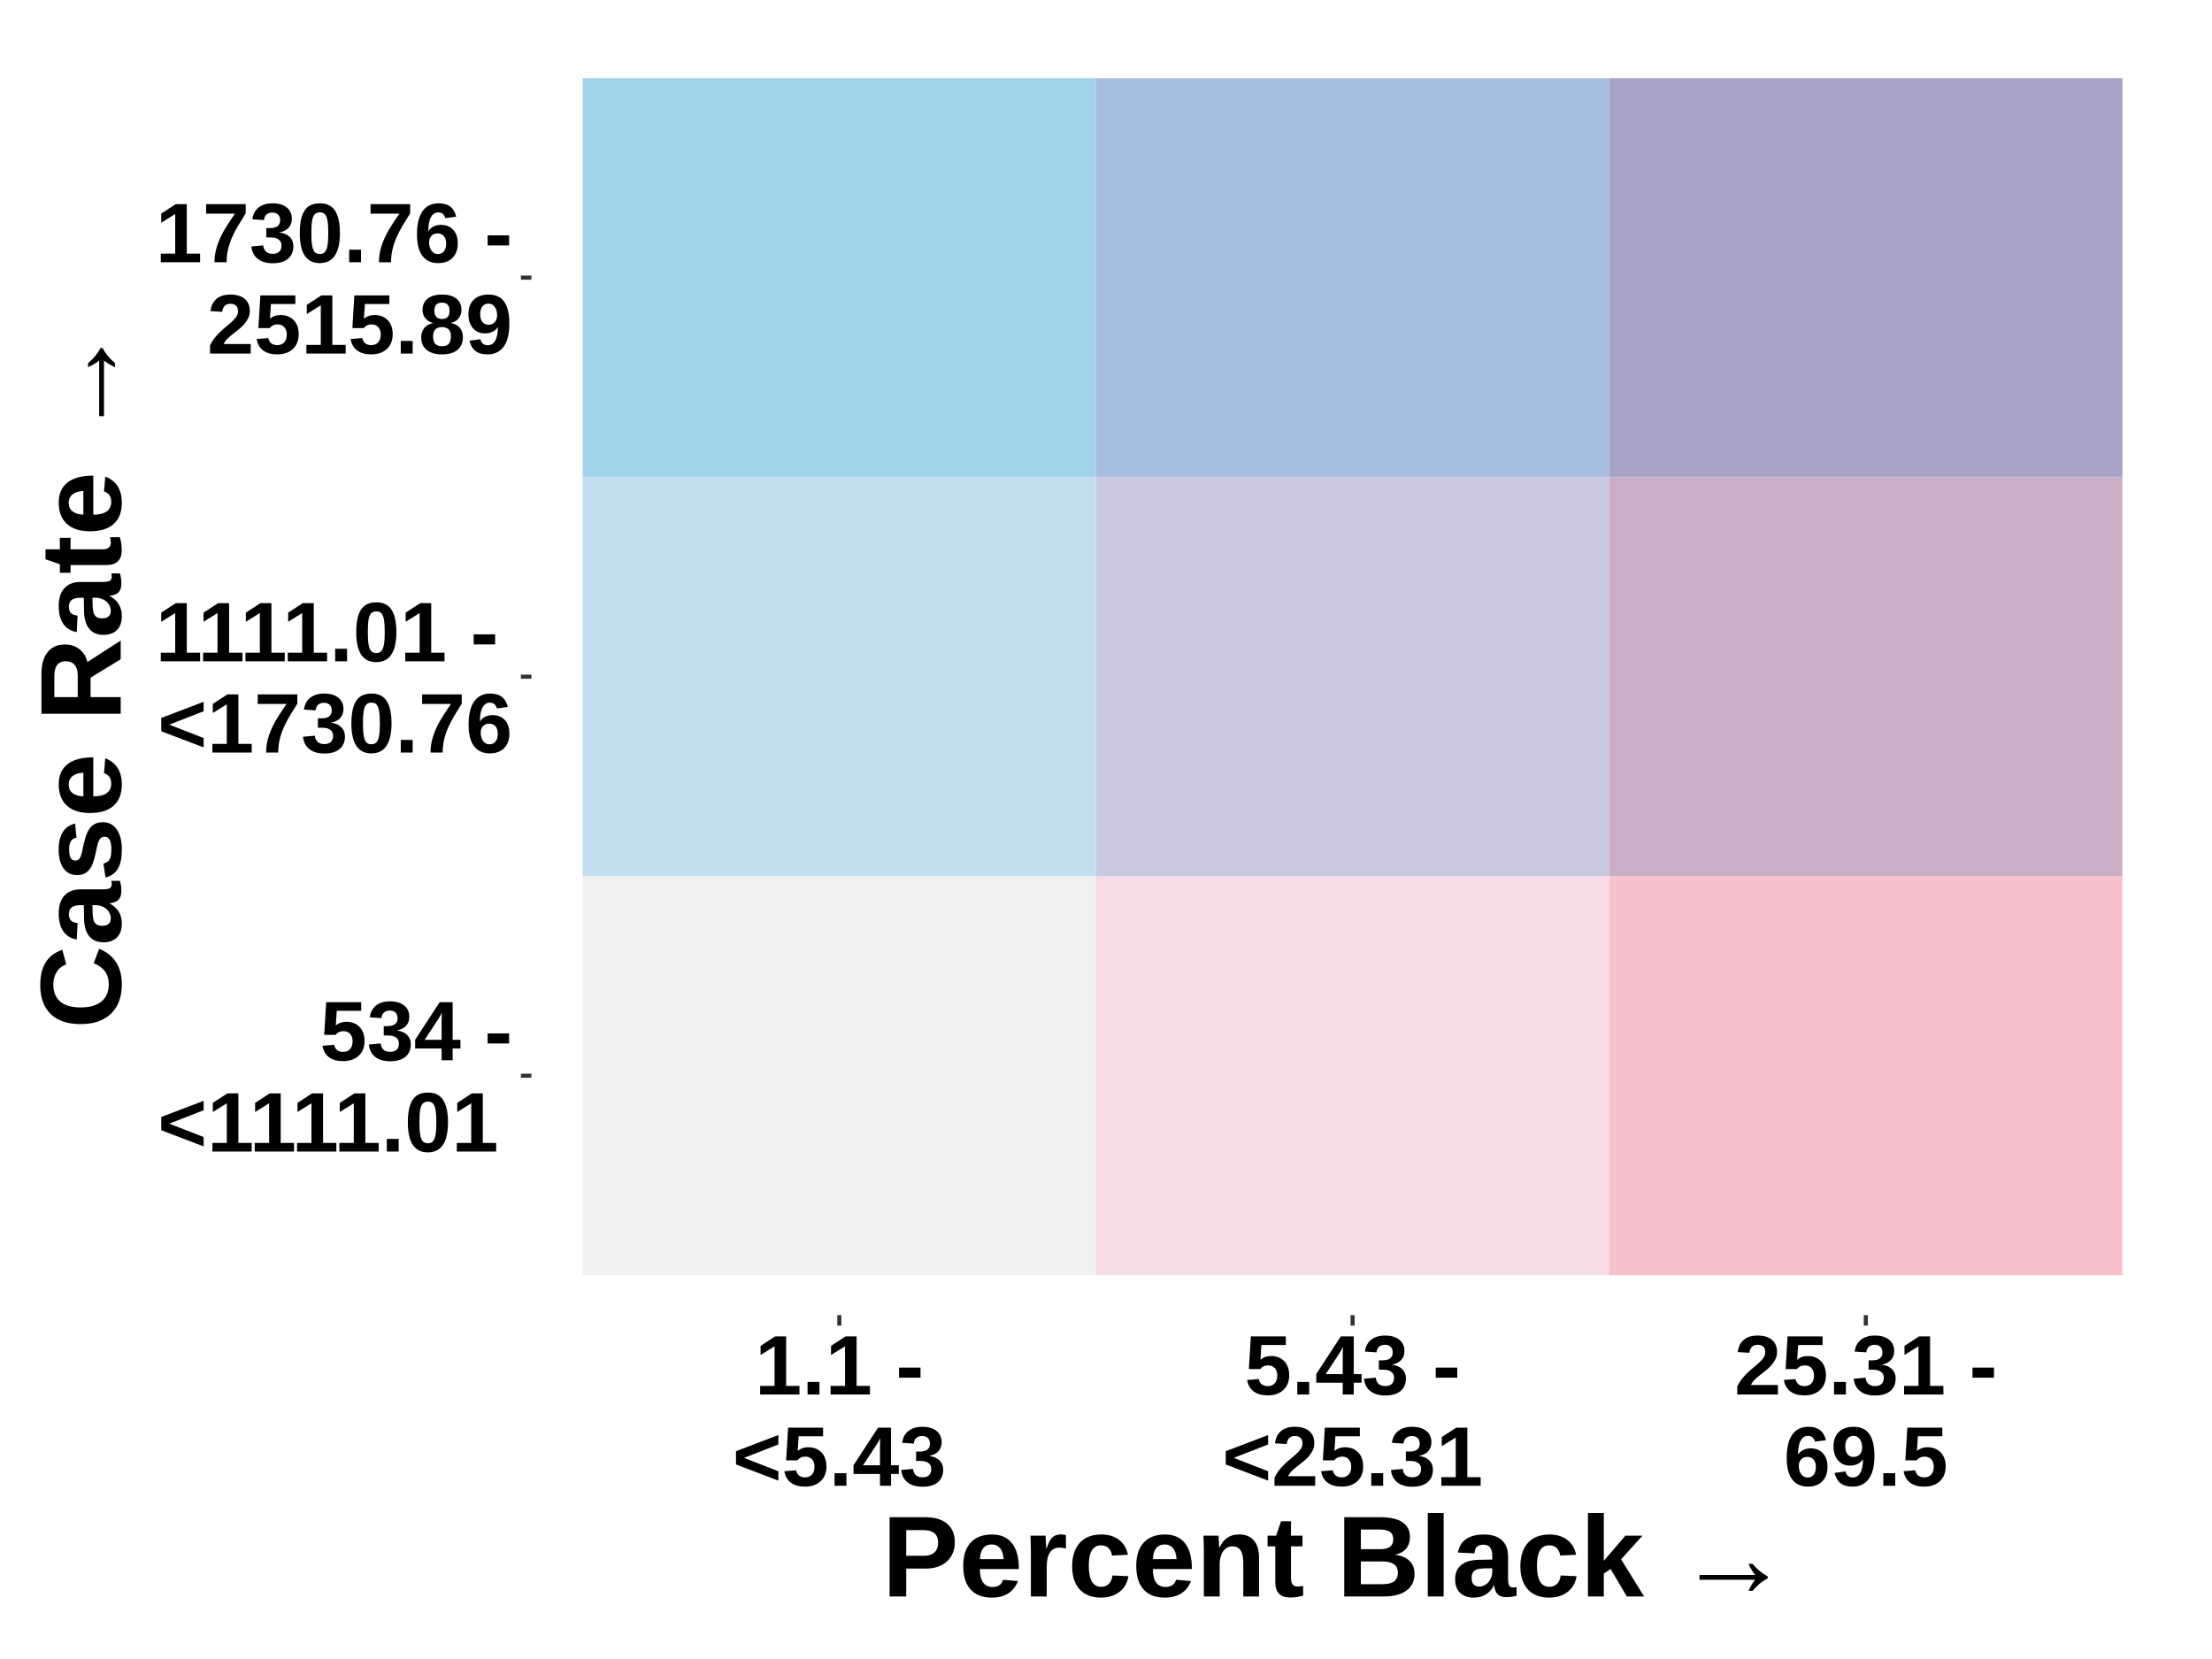
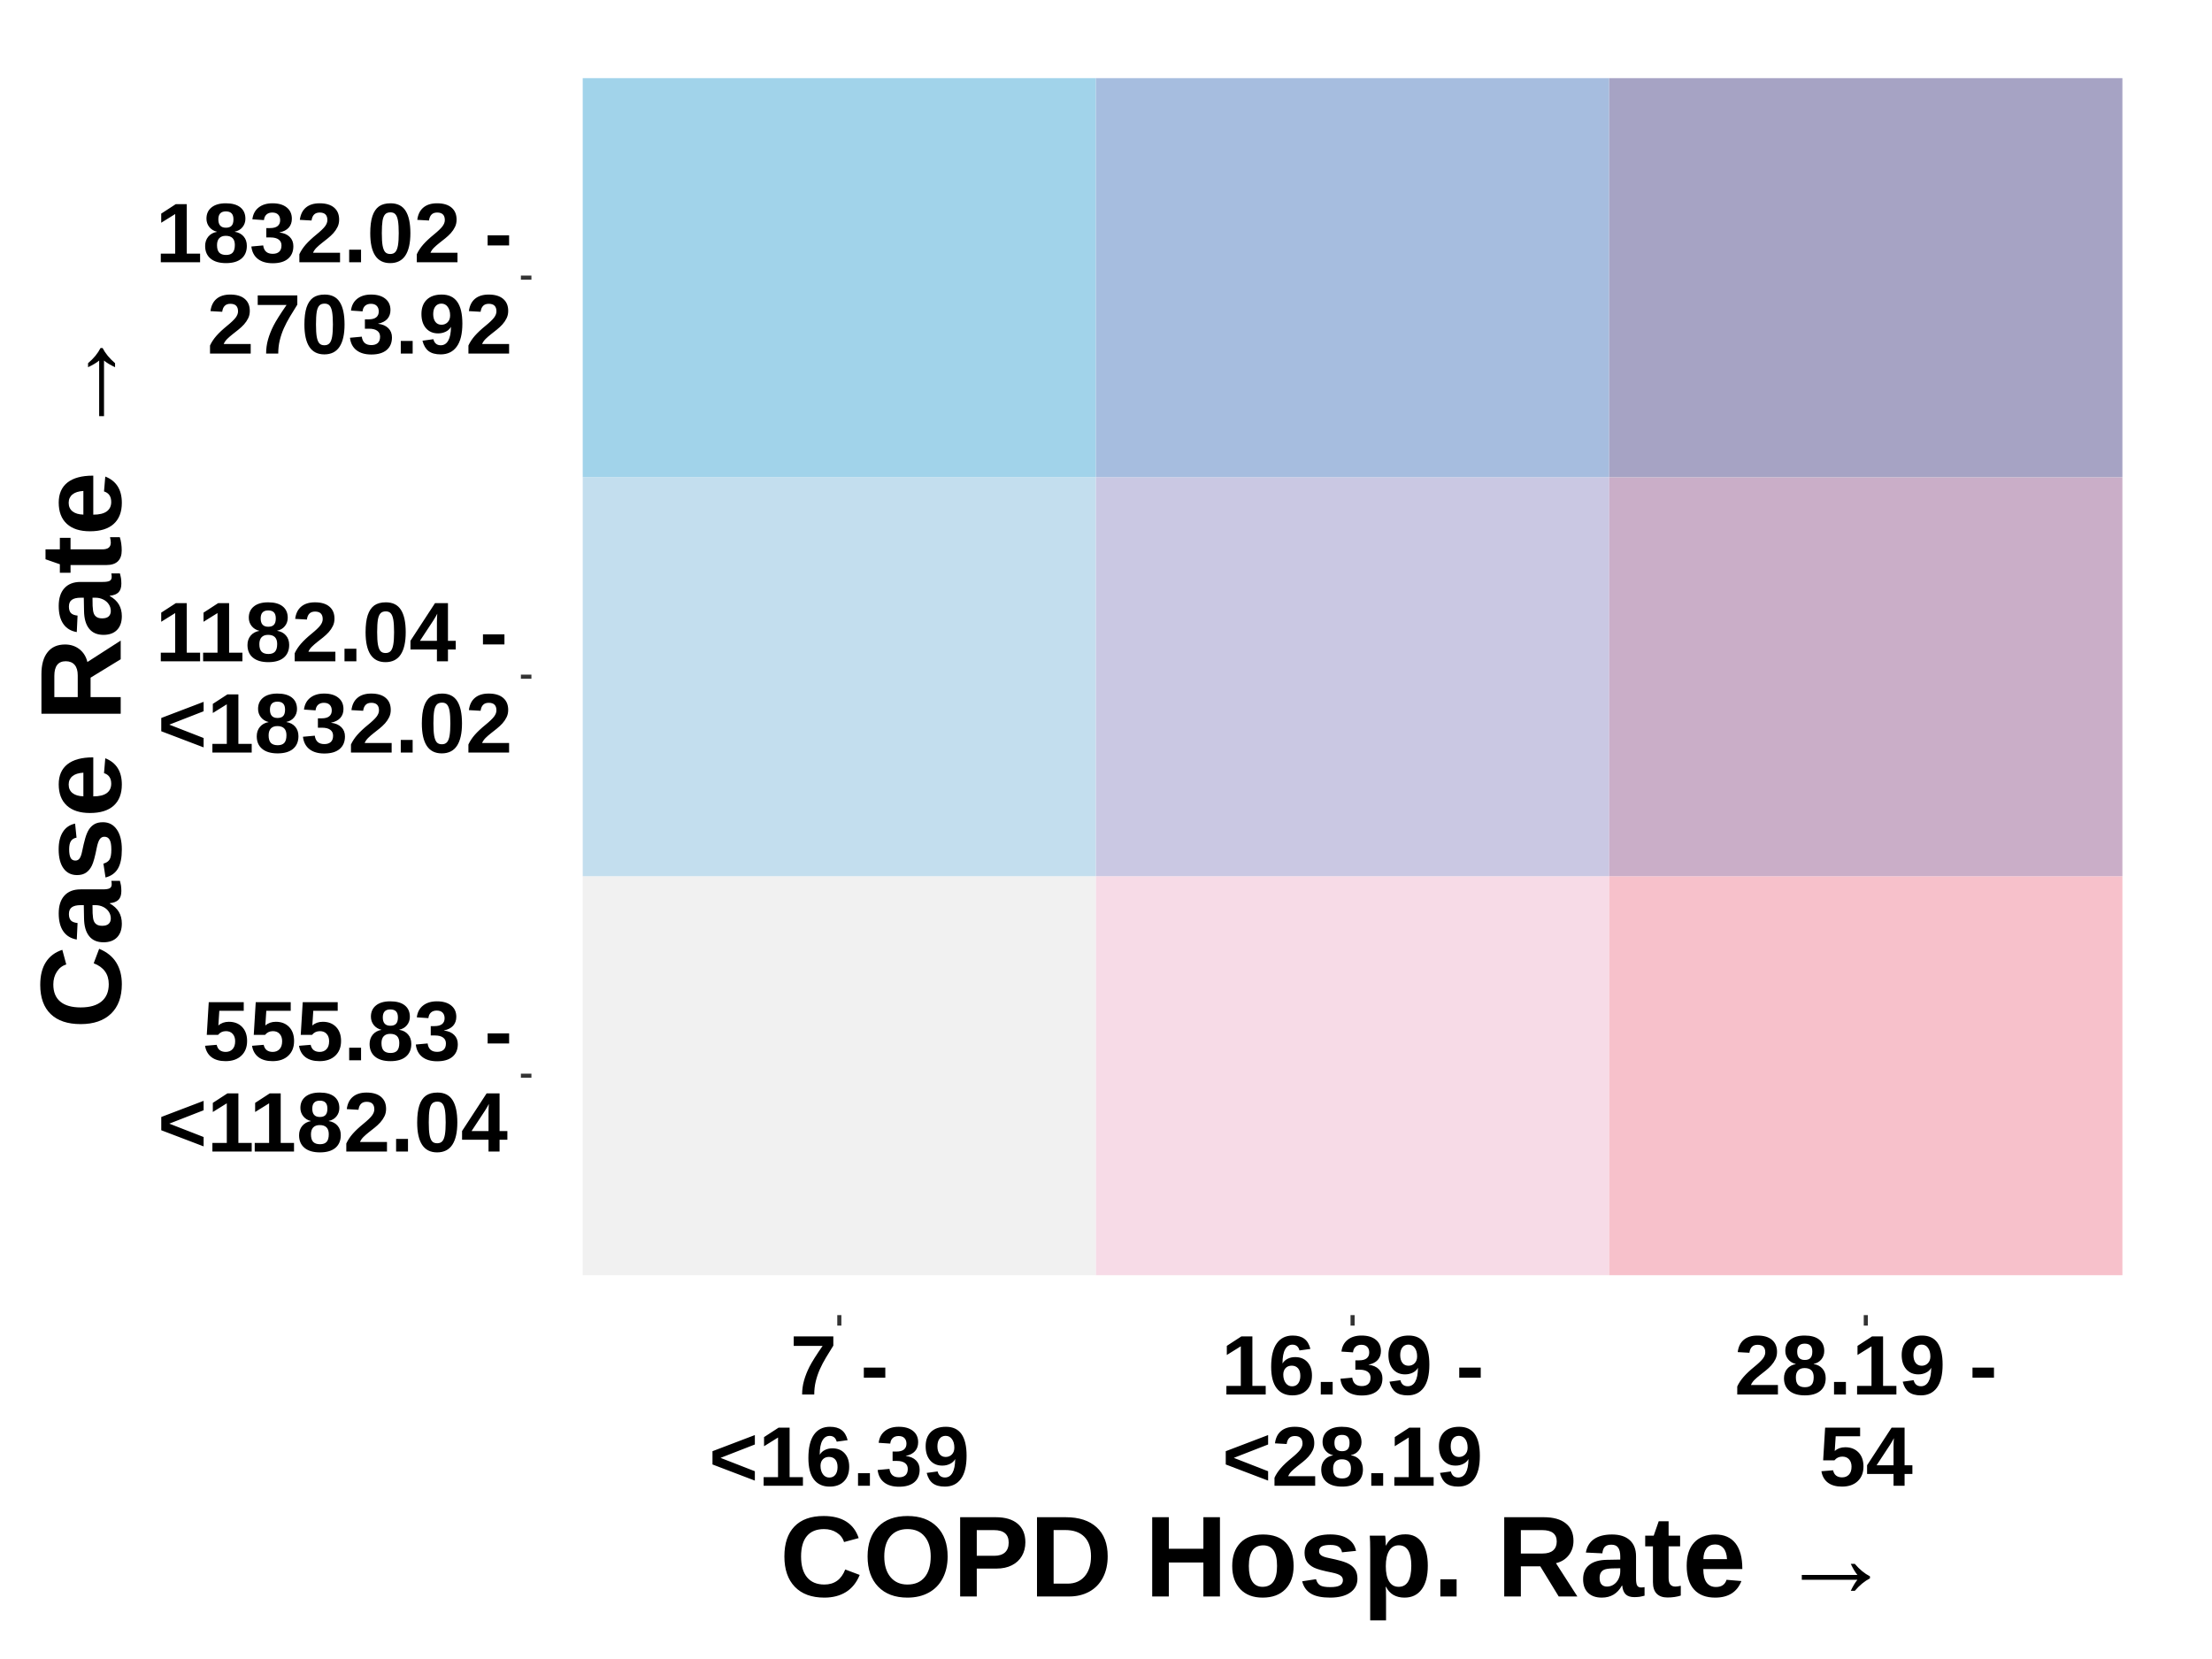
<svg xmlns="http://www.w3.org/2000/svg" viewBox="0 0 576.00 432.00">
  <defs>
    <style type="text/css">
    line, polyline, polygon, path, rect, circle {
      fill: none;
      stroke: #000000;
      stroke-linecap: round;
      stroke-linejoin: round;
      stroke-miterlimit: 10.00;
    }
  </style>
  </defs>
  <rect width="100%" height="100%" style="stroke: none; fill: none;" />
  <rect x="0.00" y="0.00" width="576.00" height="432.00" style="stroke-width: 1.07; stroke: none;" />
  <defs>
    <clipPath id="cpMTM4LjM4fDU2Ni4wNHwzNDIuNDV8OS45Ng==">
      <rect x="138.38" y="9.96" width="427.66" height="332.49" />
    </clipPath>
  </defs>
  <rect x="151.74" y="228.16" width="133.64" height="103.90" style="stroke-width: 0.21; stroke: none; stroke-linecap: square; stroke-linejoin: miter; fill: #F1F1F1;" clip-path="url(#cpMTM4LjM4fDU2Ni4wNHwzNDIuNDV8OS45Ng==)" />
  <rect x="151.74" y="124.26" width="133.64" height="103.90" style="stroke-width: 0.21; stroke: none; stroke-linecap: square; stroke-linejoin: miter; fill: #C3DEEE;" clip-path="url(#cpMTM4LjM4fDU2Ni4wNHwzNDIuNDV8OS45Ng==)" />
  <rect x="151.74" y="20.35" width="133.64" height="103.90" style="stroke-width: 0.21; stroke: none; stroke-linecap: square; stroke-linejoin: miter; fill: #A1D3EA;" clip-path="url(#cpMTM4LjM4fDU2Ni4wNHwzNDIuNDV8OS45Ng==)" />
  <rect x="285.39" y="228.16" width="133.64" height="103.90" style="stroke-width: 0.21; stroke: none; stroke-linecap: square; stroke-linejoin: miter; fill: #F7DBE7;" clip-path="url(#cpMTM4LjM4fDU2Ni4wNHwzNDIuNDV8OS45Ng==)" />
  <rect x="285.39" y="124.26" width="133.64" height="103.90" style="stroke-width: 0.21; stroke: none; stroke-linecap: square; stroke-linejoin: miter; fill: #CAC8E3;" clip-path="url(#cpMTM4LjM4fDU2Ni4wNHwzNDIuNDV8OS45Ng==)" />
  <rect x="285.39" y="20.35" width="133.64" height="103.90" style="stroke-width: 0.21; stroke: none; stroke-linecap: square; stroke-linejoin: miter; fill: #A6BDDF;" clip-path="url(#cpMTM4LjM4fDU2Ni4wNHwzNDIuNDV8OS45Ng==)" />
  <rect x="419.03" y="228.16" width="133.64" height="103.90" style="stroke-width: 0.21; stroke: none; stroke-linecap: square; stroke-linejoin: miter; fill: #F7C1CB;" clip-path="url(#cpMTM4LjM4fDU2Ni4wNHwzNDIuNDV8OS45Ng==)" />
  <rect x="419.03" y="124.26" width="133.64" height="103.90" style="stroke-width: 0.21; stroke: none; stroke-linecap: square; stroke-linejoin: miter; fill: #CAAEC8;" clip-path="url(#cpMTM4LjM4fDU2Ni4wNHwzNDIuNDV8OS45Ng==)" />
  <rect x="419.03" y="20.35" width="133.64" height="103.90" style="stroke-width: 0.21; stroke: none; stroke-linecap: square; stroke-linejoin: miter; fill: #A6A3C4;" clip-path="url(#cpMTM4LjM4fDU2Ni4wNHwzNDIuNDV8OS45Ng==)" />
  <defs>
    <clipPath id="cpMC4wMHw1NzYuMDB8NDMyLjAwfDAuMDA=">
      <rect x="0.00" y="0.00" width="576.00" height="432.00" />
    </clipPath>
  </defs>
  <g clip-path="url(#cpMC4wMHw1NzYuMDB8NDMyLjAwfDAuMDA=)">
-     <text x="83.30" y="276.10" style="font-size: 22.00px; font-weight: bold; font-family: Arial;" textLength="50.14px" lengthAdjust="spacingAndGlyphs">534 -</text>
+     <text x="52.72" y="276.10" style="font-size: 22.00px; font-weight: bold; font-family: Arial;" textLength="80.73px" lengthAdjust="spacingAndGlyphs">555.83 -</text>
  </g>
  <g clip-path="url(#cpMC4wMHw1NzYuMDB8NDMyLjAwfDAuMDA=)">
-     <text x="41.07" y="299.86" style="font-size: 22.00px; font-weight: bold; font-family: Arial;" textLength="92.37px" lengthAdjust="spacingAndGlyphs">&lt;1111.01</text>
+     <text x="41.07" y="299.86" style="font-size: 22.00px; font-weight: bold; font-family: Arial;" textLength="92.37px" lengthAdjust="spacingAndGlyphs">&lt;1182.04</text>
  </g>
  <g clip-path="url(#cpMC4wMHw1NzYuMDB8NDMyLjAwfDAuMDA=)">
-     <text x="40.48" y="172.20" style="font-size: 22.00px; font-weight: bold; font-family: Arial;" textLength="92.96px" lengthAdjust="spacingAndGlyphs">1111.01 -</text>
+     <text x="40.48" y="172.20" style="font-size: 22.00px; font-weight: bold; font-family: Arial;" textLength="92.96px" lengthAdjust="spacingAndGlyphs">1182.04 -</text>
  </g>
  <g clip-path="url(#cpMC4wMHw1NzYuMDB8NDMyLjAwfDAuMDA=)">
-     <text x="41.07" y="195.96" style="font-size: 22.00px; font-weight: bold; font-family: Arial;" textLength="92.37px" lengthAdjust="spacingAndGlyphs">&lt;1730.76</text>
+     <text x="41.07" y="195.96" style="font-size: 22.00px; font-weight: bold; font-family: Arial;" textLength="92.37px" lengthAdjust="spacingAndGlyphs">&lt;1832.02</text>
  </g>
  <g clip-path="url(#cpMC4wMHw1NzYuMDB8NDMyLjAwfDAuMDA=)">
-     <text x="40.48" y="68.30" style="font-size: 22.00px; font-weight: bold; font-family: Arial;" textLength="92.96px" lengthAdjust="spacingAndGlyphs">1730.76 -</text>
+     <text x="40.48" y="68.30" style="font-size: 22.00px; font-weight: bold; font-family: Arial;" textLength="92.96px" lengthAdjust="spacingAndGlyphs">1832.02 -</text>
  </g>
  <g clip-path="url(#cpMC4wMHw1NzYuMDB8NDMyLjAwfDAuMDA=)">
-     <text x="53.92" y="92.06" style="font-size: 22.00px; font-weight: bold; font-family: Arial;" textLength="79.52px" lengthAdjust="spacingAndGlyphs">2515.89</text>
+     <text x="53.92" y="92.06" style="font-size: 22.00px; font-weight: bold; font-family: Arial;" textLength="79.52px" lengthAdjust="spacingAndGlyphs">2703.92</text>
  </g>
  <polyline points="135.64,280.11 138.38,280.11 " style="stroke-width: 1.07; stroke: #333333; stroke-linecap: butt;" clip-path="url(#cpMC4wMHw1NzYuMDB8NDMyLjAwfDAuMDA=)" />
  <polyline points="135.64,176.21 138.38,176.21 " style="stroke-width: 1.07; stroke: #333333; stroke-linecap: butt;" clip-path="url(#cpMC4wMHw1NzYuMDB8NDMyLjAwfDAuMDA=)" />
  <polyline points="135.64,72.30 138.38,72.30 " style="stroke-width: 1.07; stroke: #333333; stroke-linecap: butt;" clip-path="url(#cpMC4wMHw1NzYuMDB8NDMyLjAwfDAuMDA=)" />
  <polyline points="218.56,345.19 218.56,342.45 " style="stroke-width: 1.07; stroke: #333333; stroke-linecap: butt;" clip-path="url(#cpMC4wMHw1NzYuMDB8NDMyLjAwfDAuMDA=)" />
  <polyline points="352.21,345.19 352.21,342.45 " style="stroke-width: 1.07; stroke: #333333; stroke-linecap: butt;" clip-path="url(#cpMC4wMHw1NzYuMDB8NDMyLjAwfDAuMDA=)" />
  <polyline points="485.85,345.19 485.85,342.45 " style="stroke-width: 1.07; stroke: #333333; stroke-linecap: butt;" clip-path="url(#cpMC4wMHw1NzYuMDB8NDMyLjAwfDAuMDA=)" />
  <g clip-path="url(#cpMC4wMHw1NzYuMDB8NDMyLjAwfDAuMDA=)">
-     <text x="196.55" y="363.13" style="font-size: 22.00px; font-weight: bold; font-family: Arial;" textLength="44.02px" lengthAdjust="spacingAndGlyphs">1.1 -</text>
+     <text x="205.73" y="363.13" style="font-size: 22.00px; font-weight: bold; font-family: Arial;" textLength="25.67px" lengthAdjust="spacingAndGlyphs">7 -</text>
  </g>
  <g clip-path="url(#cpMC4wMHw1NzYuMDB8NDMyLjAwfDAuMDA=)">
-     <text x="190.73" y="386.89" style="font-size: 22.00px; font-weight: bold; font-family: Arial;" textLength="55.67px" lengthAdjust="spacingAndGlyphs">&lt;5.43</text>
+     <text x="184.61" y="386.89" style="font-size: 22.00px; font-weight: bold; font-family: Arial;" textLength="67.90px" lengthAdjust="spacingAndGlyphs">&lt;16.39</text>
  </g>
  <g clip-path="url(#cpMC4wMHw1NzYuMDB8NDMyLjAwfDAuMDA=)">
-     <text x="324.08" y="363.13" style="font-size: 22.00px; font-weight: bold; font-family: Arial;" textLength="56.26px" lengthAdjust="spacingAndGlyphs">5.43 -</text>
+     <text x="317.96" y="363.13" style="font-size: 22.00px; font-weight: bold; font-family: Arial;" textLength="68.49px" lengthAdjust="spacingAndGlyphs">16.39 -</text>
  </g>
  <g clip-path="url(#cpMC4wMHw1NzYuMDB8NDMyLjAwfDAuMDA=)">
-     <text x="318.26" y="386.89" style="font-size: 22.00px; font-weight: bold; font-family: Arial;" textLength="67.90px" lengthAdjust="spacingAndGlyphs">&lt;25.31</text>
+     <text x="318.26" y="386.89" style="font-size: 22.00px; font-weight: bold; font-family: Arial;" textLength="67.90px" lengthAdjust="spacingAndGlyphs">&lt;28.19</text>
  </g>
  <g clip-path="url(#cpMC4wMHw1NzYuMDB8NDMyLjAwfDAuMDA=)">
-     <text x="451.61" y="363.13" style="font-size: 22.00px; font-weight: bold; font-family: Arial;" textLength="68.49px" lengthAdjust="spacingAndGlyphs">25.31 -</text>
+     <text x="451.61" y="363.13" style="font-size: 22.00px; font-weight: bold; font-family: Arial;" textLength="68.49px" lengthAdjust="spacingAndGlyphs">28.19 -</text>
  </g>
  <g clip-path="url(#cpMC4wMHw1NzYuMDB8NDMyLjAwfDAuMDA=)">
-     <text x="464.44" y="386.89" style="font-size: 22.00px; font-weight: bold; font-family: Arial;" textLength="42.82px" lengthAdjust="spacingAndGlyphs">69.5</text>
+     <text x="473.62" y="386.89" style="font-size: 22.00px; font-weight: bold; font-family: Arial;" textLength="24.47px" lengthAdjust="spacingAndGlyphs">54</text>
  </g>
  <g clip-path="url(#cpMC4wMHw1NzYuMDB8NDMyLjAwfDAuMDA=)">
-     <text x="229.65" y="415.72" style="font-size: 30.00px; font-weight: bold; font-family: Arial;" textLength="245.11px" lengthAdjust="spacingAndGlyphs">Percent Black  →</text>
+     <text x="203.02" y="415.72" style="font-size: 30.00px; font-weight: bold; font-family: Arial;" textLength="298.37px" lengthAdjust="spacingAndGlyphs">COPD Hosp. Rate  →</text>
  </g>
  <g clip-path="url(#cpMC4wMHw1NzYuMDB8NDMyLjAwfDAuMDA=)">
    <text transform="translate(31.43,267.91) rotate(-90)" style="font-size: 30.00px; font-weight: bold; font-family: Arial;" textLength="183.41px" lengthAdjust="spacingAndGlyphs">Case Rate →</text>
  </g>
</svg>
